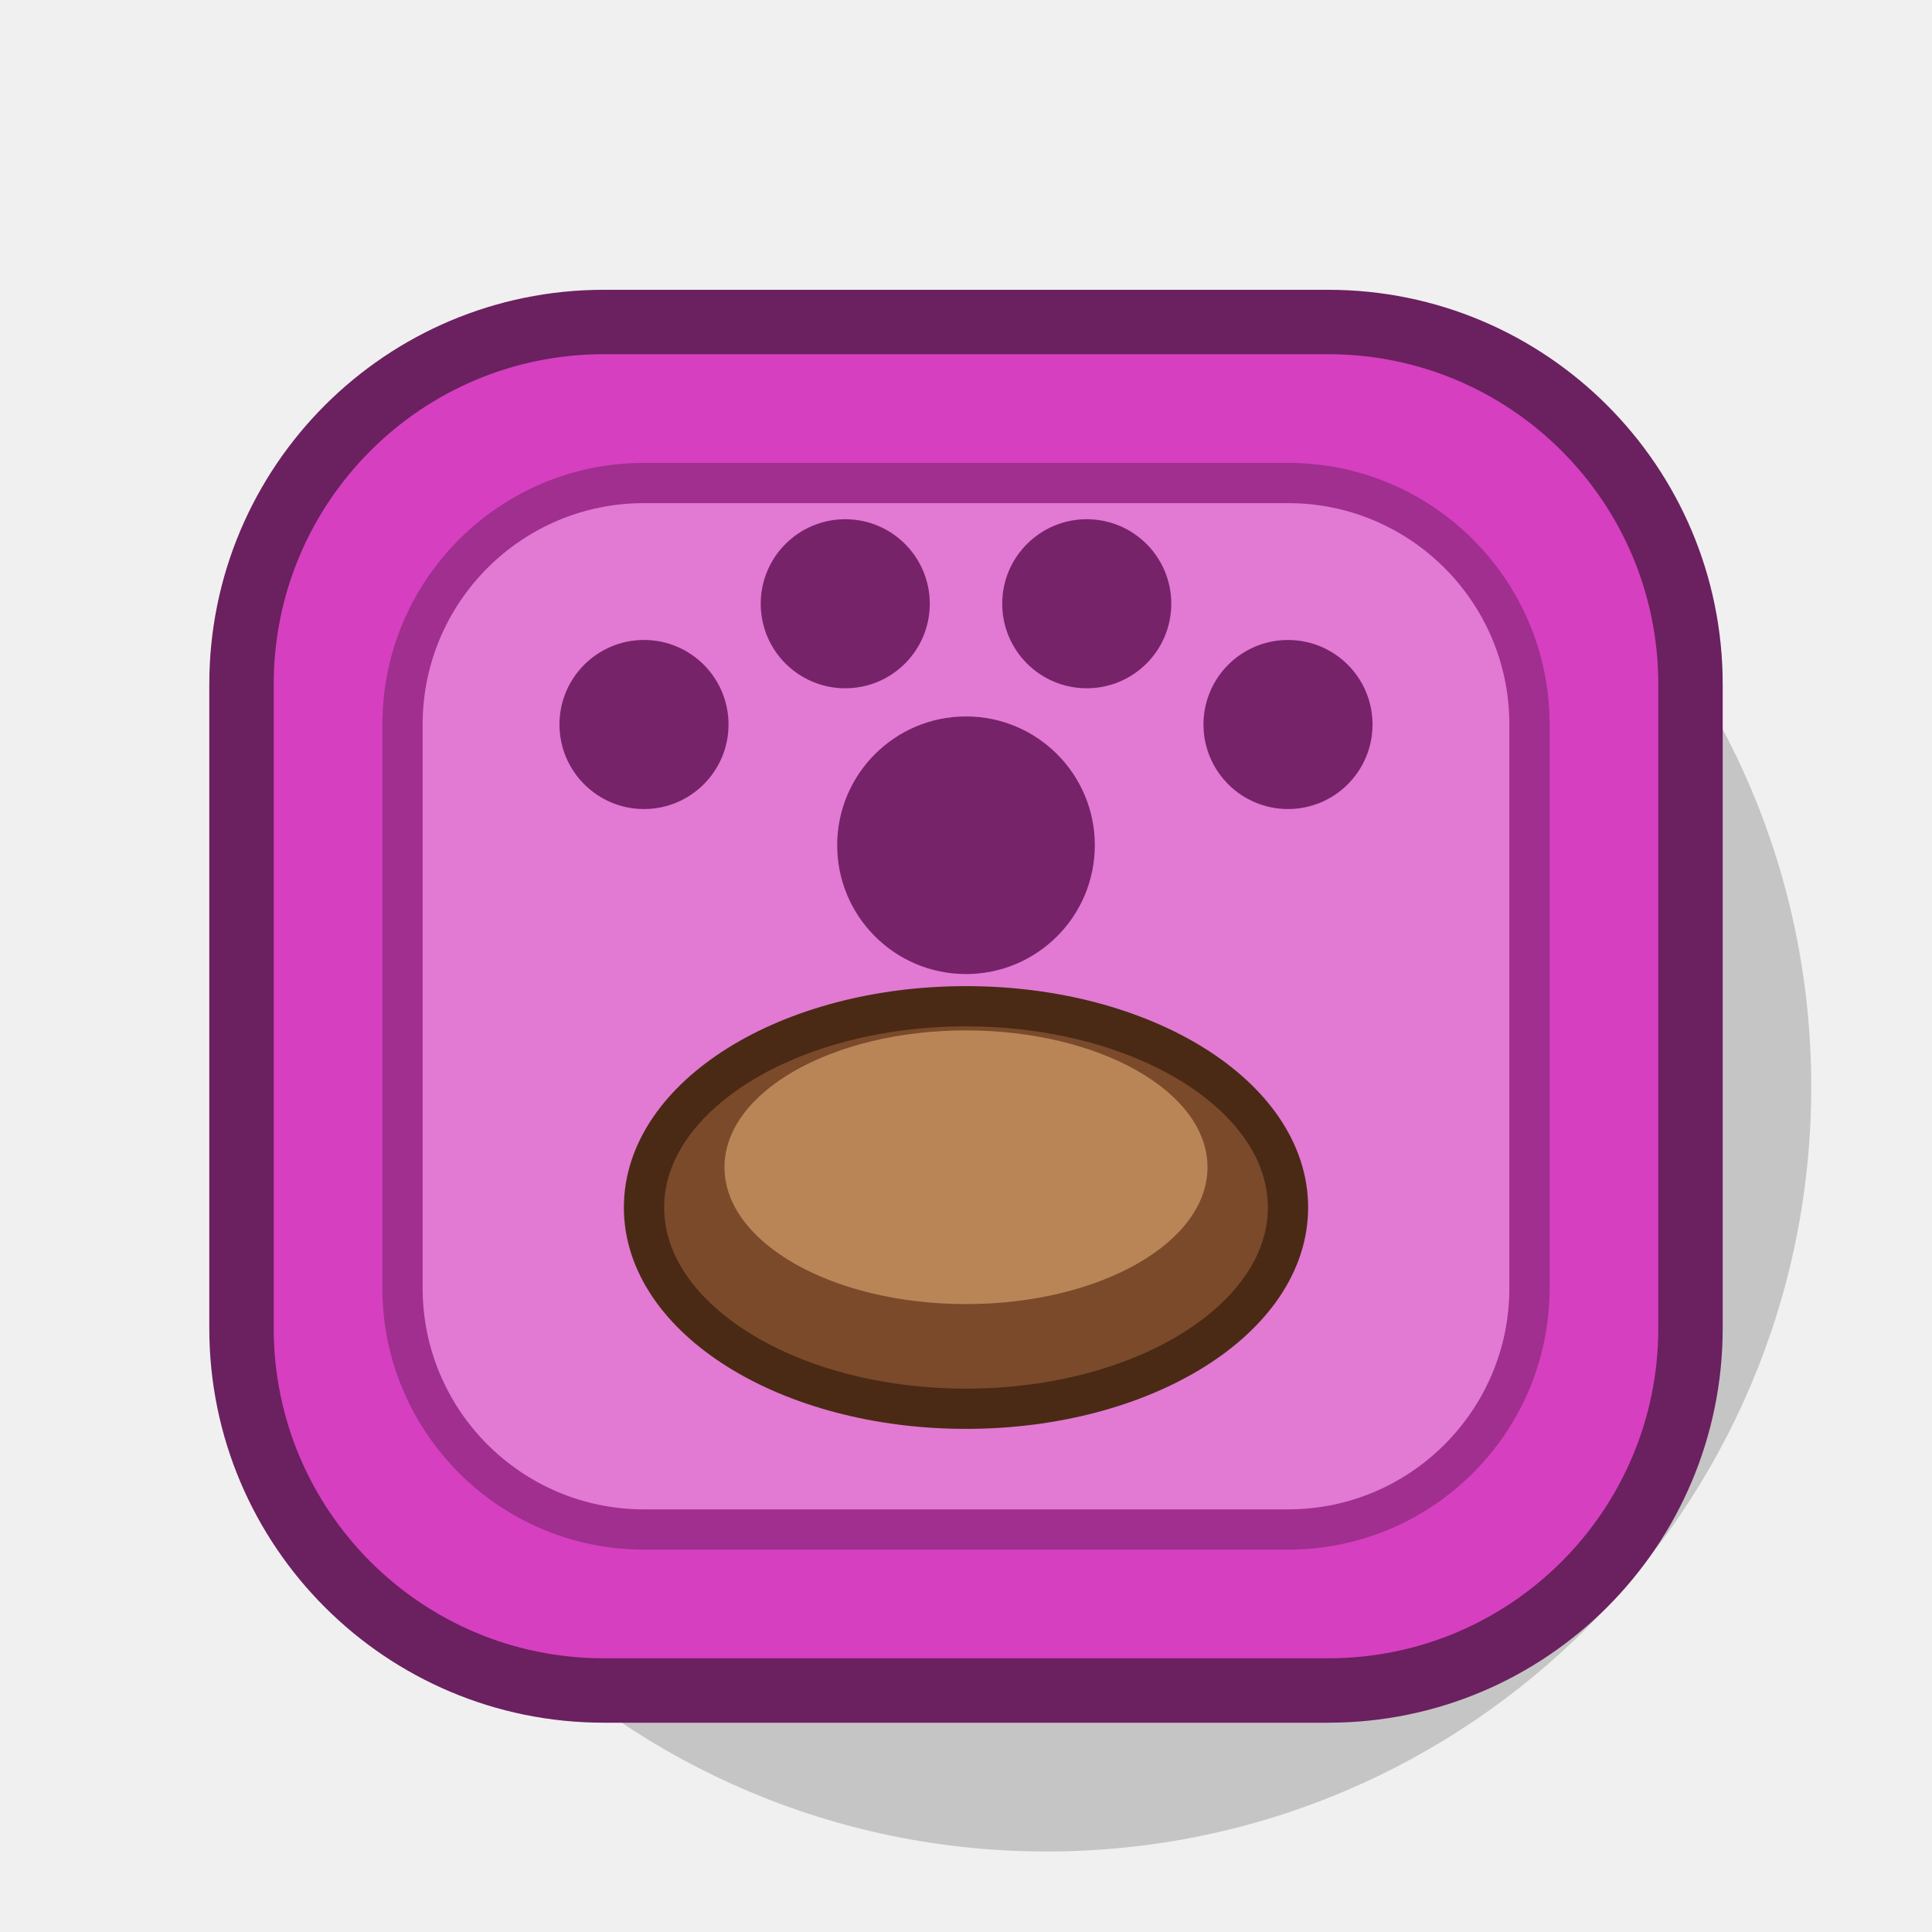
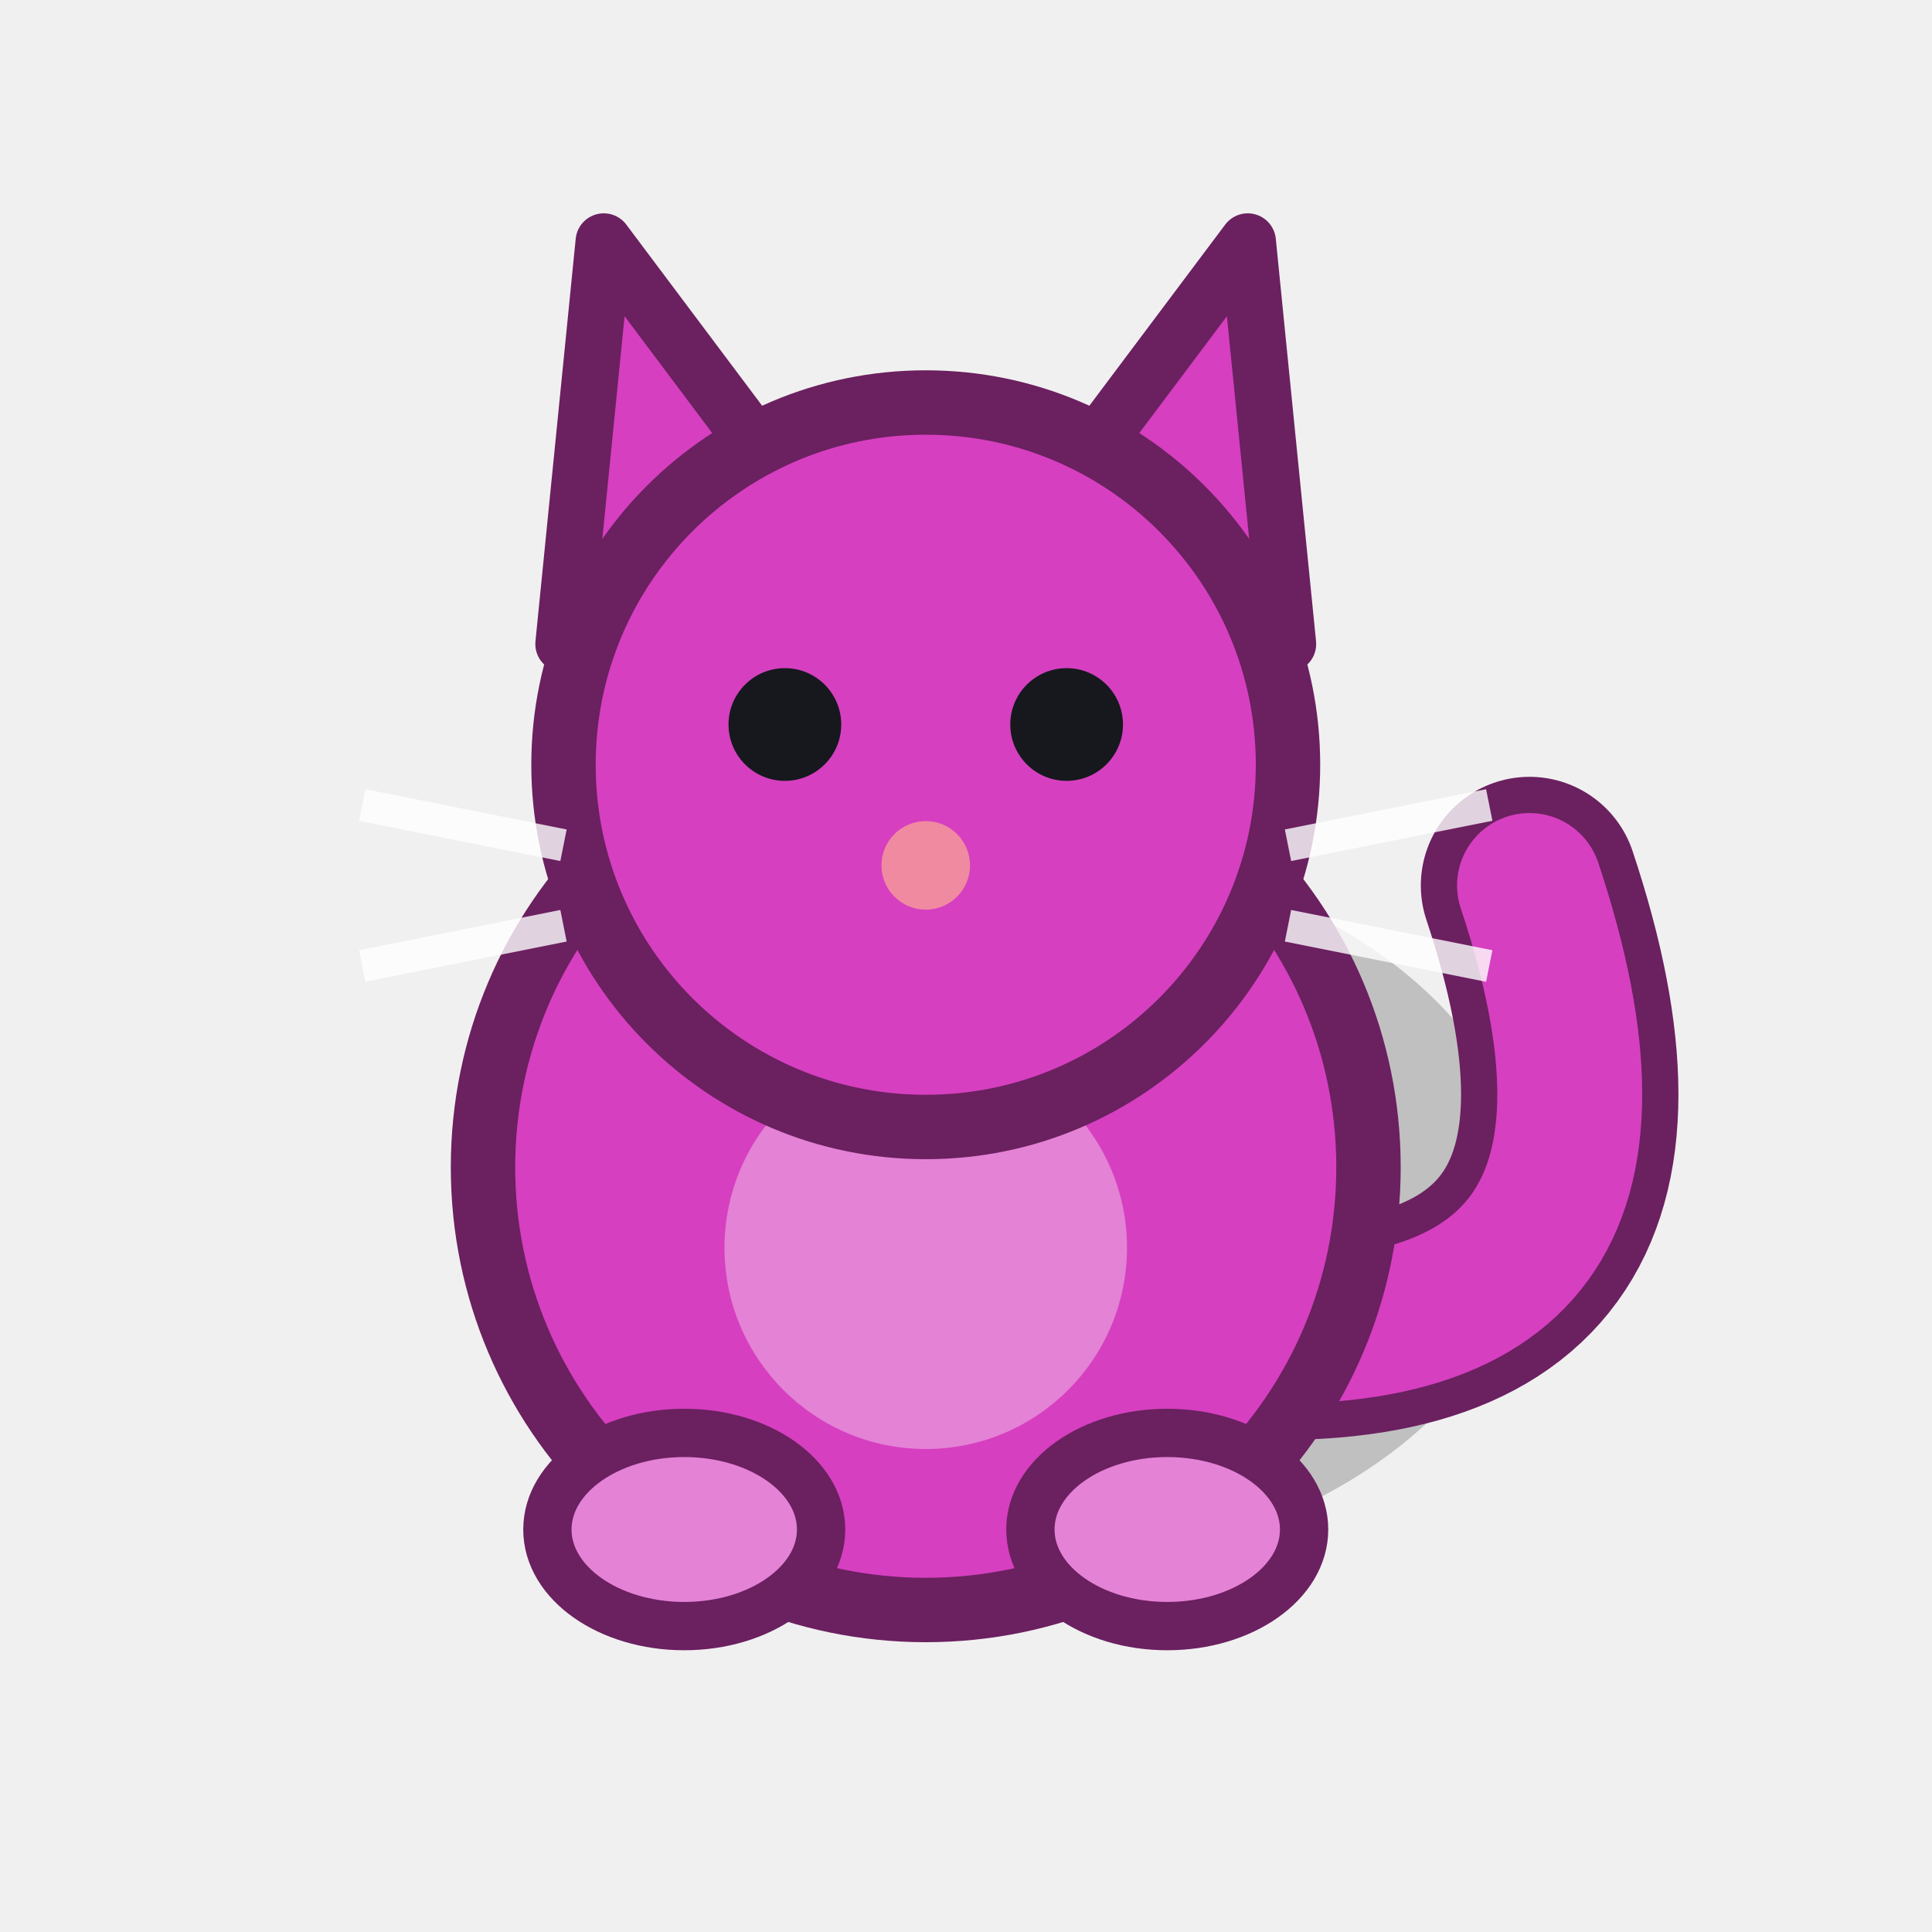
<svg xmlns="http://www.w3.org/2000/svg" width="96" height="96" viewBox="0 0 48 48">
-   <circle cx="26" cy="27" r="19" fill="#000" opacity="0.18" />
-   <rect x="6" y="8" width="36" height="34" rx="9" fill="#d63fc0" stroke="#6b2060" stroke-width="1.6" />
-   <rect x="10" y="12" width="28" height="26" rx="6" fill="#e279d3" stroke="#a02f90" stroke-width="1" />
-   <ellipse cx="24" cy="30" rx="8" ry="5" fill="#7a4a2b" stroke="#4a2a14" stroke-width="1" />
-   <ellipse cx="24" cy="29" rx="6" ry="3.4" fill="#b98557" />
-   <circle cx="16" cy="18" r="2.1" fill="#76236a" />
-   <circle cx="21" cy="15" r="2.1" fill="#76236a" />
-   <circle cx="27" cy="15" r="2.1" fill="#76236a" />
-   <circle cx="32" cy="18" r="2.1" fill="#76236a" />
-   <circle cx="24" cy="21" r="3.2" fill="#76236a" />
+   <ellipse cx="25" cy="30" rx="13" ry="9" fill="#000" opacity=".2" />
+   <path d="M30 33 Q42 34 38 22" fill="none" stroke="#6b2060" stroke-width="5.4" stroke-linecap="round" />
+   <path d="M30 33 Q42 34 38 22" fill="none" stroke="#d63fc0" stroke-width="3.6" stroke-linecap="round" />
+   <circle cx="23" cy="29" r="11" fill="#d63fc0" stroke="#6b2060" stroke-width="1.6" />
+   <circle cx="23" cy="31" r="5" fill="#e482d6" />
+   <ellipse cx="17" cy="38" rx="3.4" ry="2.4" fill="#e482d6" stroke="#6b2060" stroke-width="1.2" />
+   <ellipse cx="29" cy="38" rx="3.4" ry="2.4" fill="#e482d6" stroke="#6b2060" stroke-width="1.2" />
+   <path d="M21 14 L15 6 L14 16Z" fill="#d63fc0" stroke="#6b2060" stroke-width="1.4" stroke-linejoin="round" />
+   <path d="M25 14 L31 6 L32 16Z" fill="#d63fc0" stroke="#6b2060" stroke-width="1.4" stroke-linejoin="round" />
+   <circle cx="23" cy="19" r="9" fill="#d63fc0" stroke="#6b2060" stroke-width="1.6" />
+   <circle cx="19.5" cy="18" r="1.4" fill="#16181d" />
+   <circle cx="26.5" cy="18" r="1.4" fill="#16181d" />
+   <circle cx="23" cy="21.5" r="1.1" fill="#f08aa0" />
+   <path d="M14 21 L9 20 M14 23 L9 24 M32 21 L37 20 M32 23 L37 24" stroke="#fff" stroke-width=".8" opacity=".8" />
</svg>
